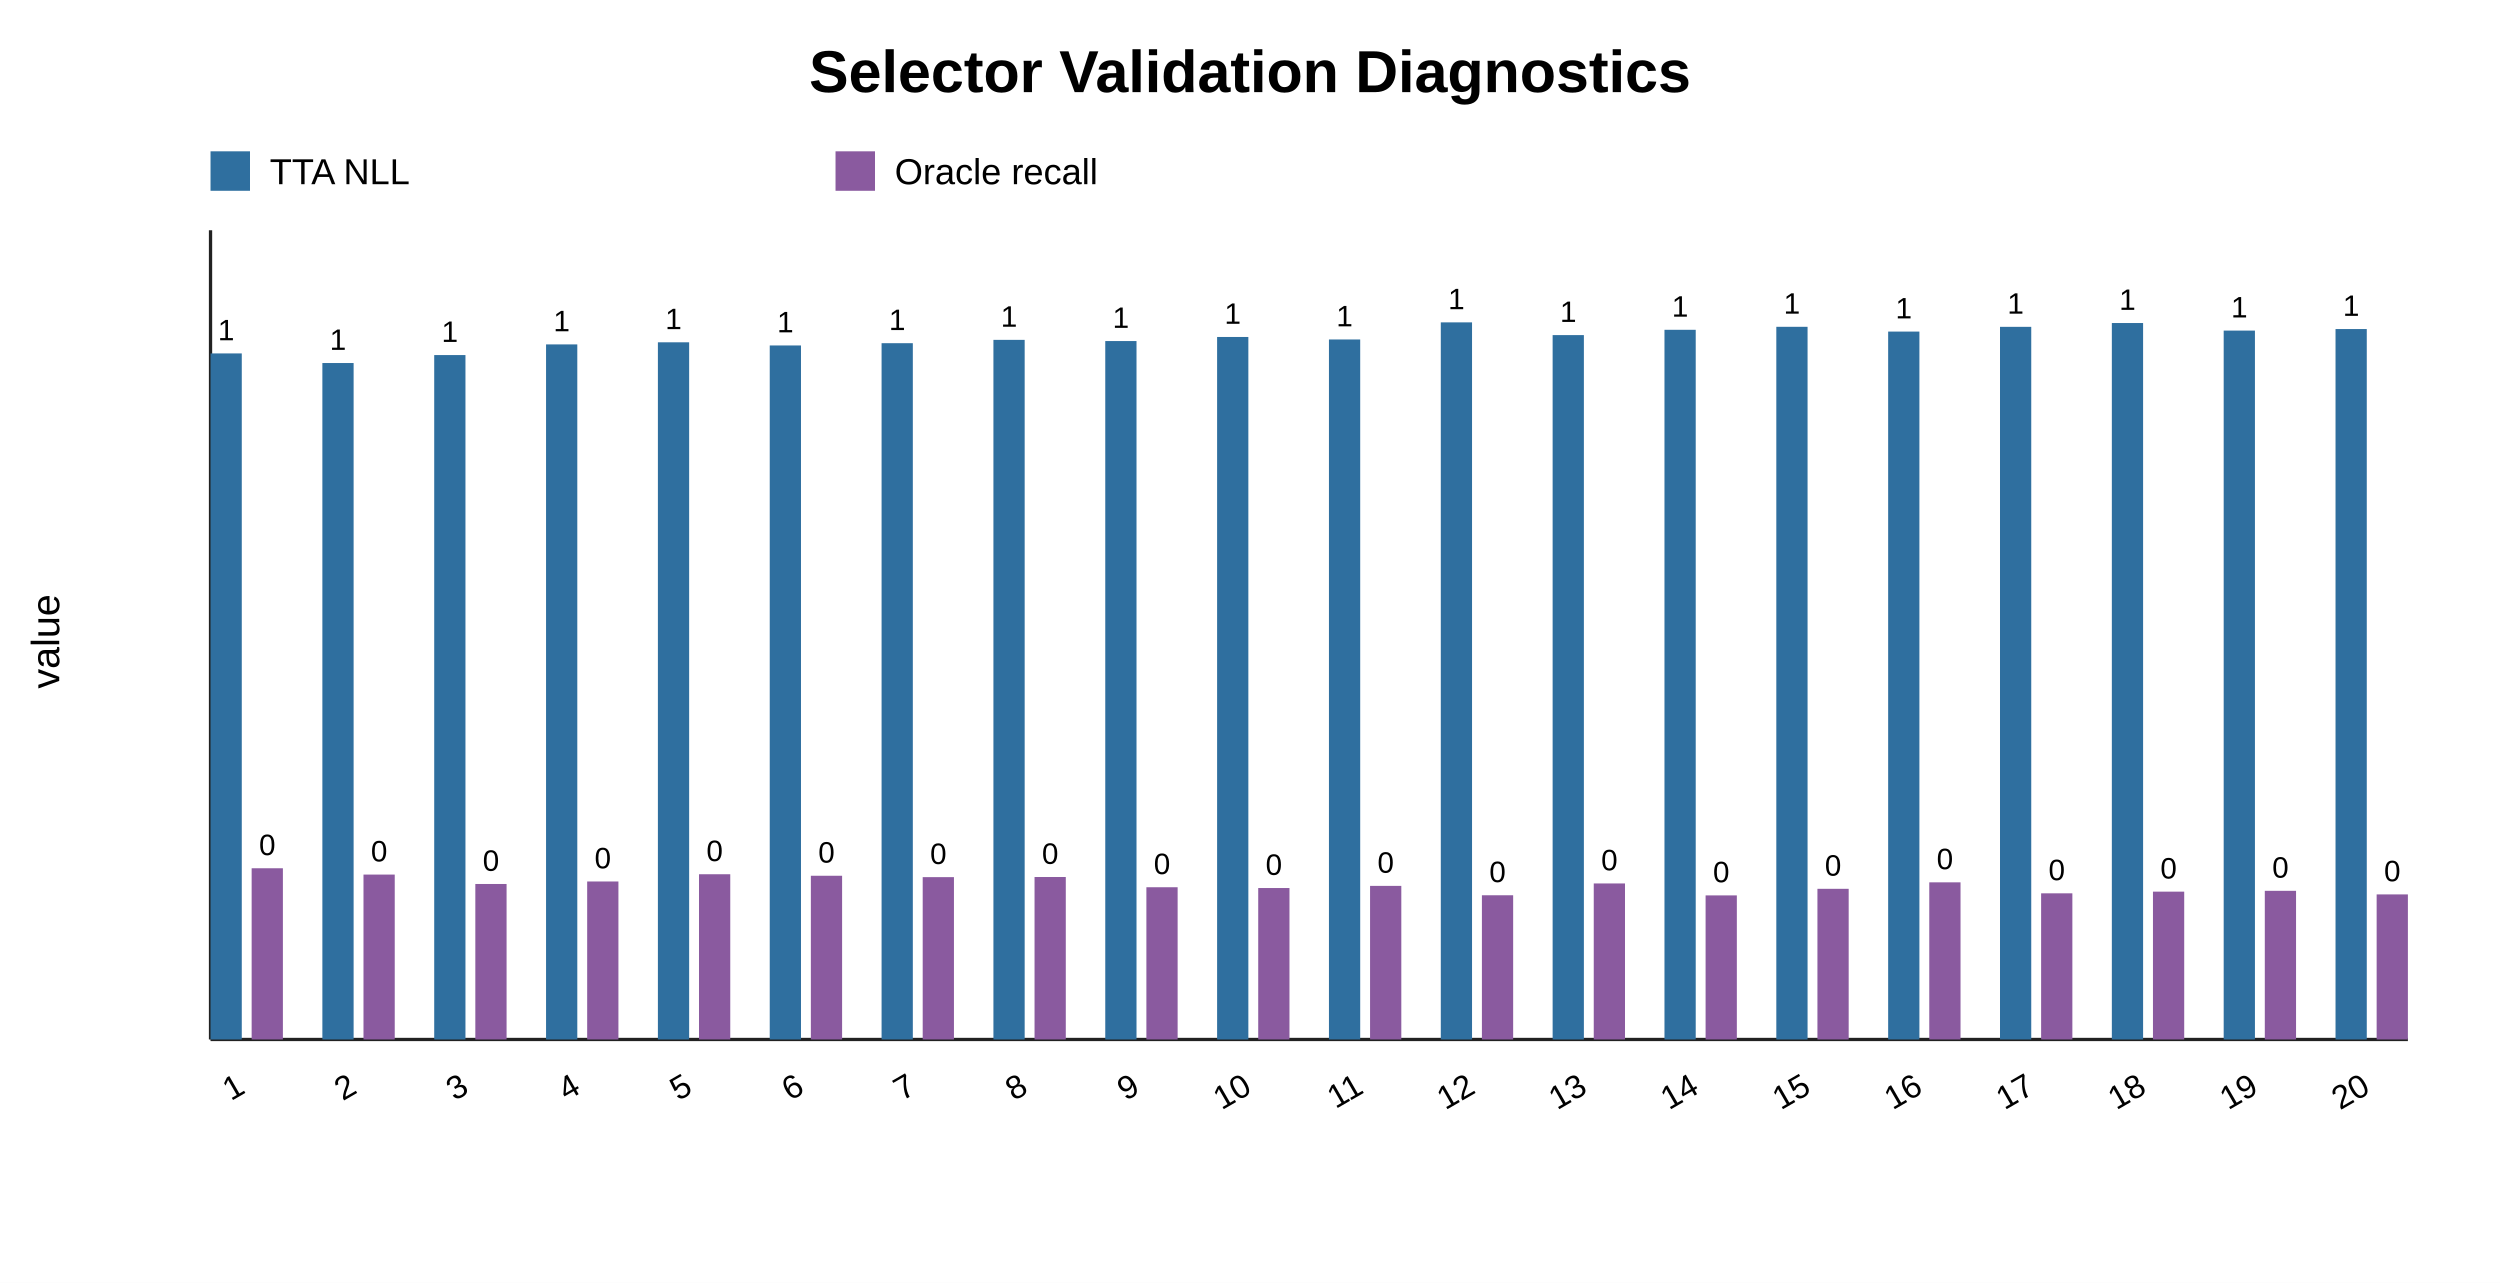
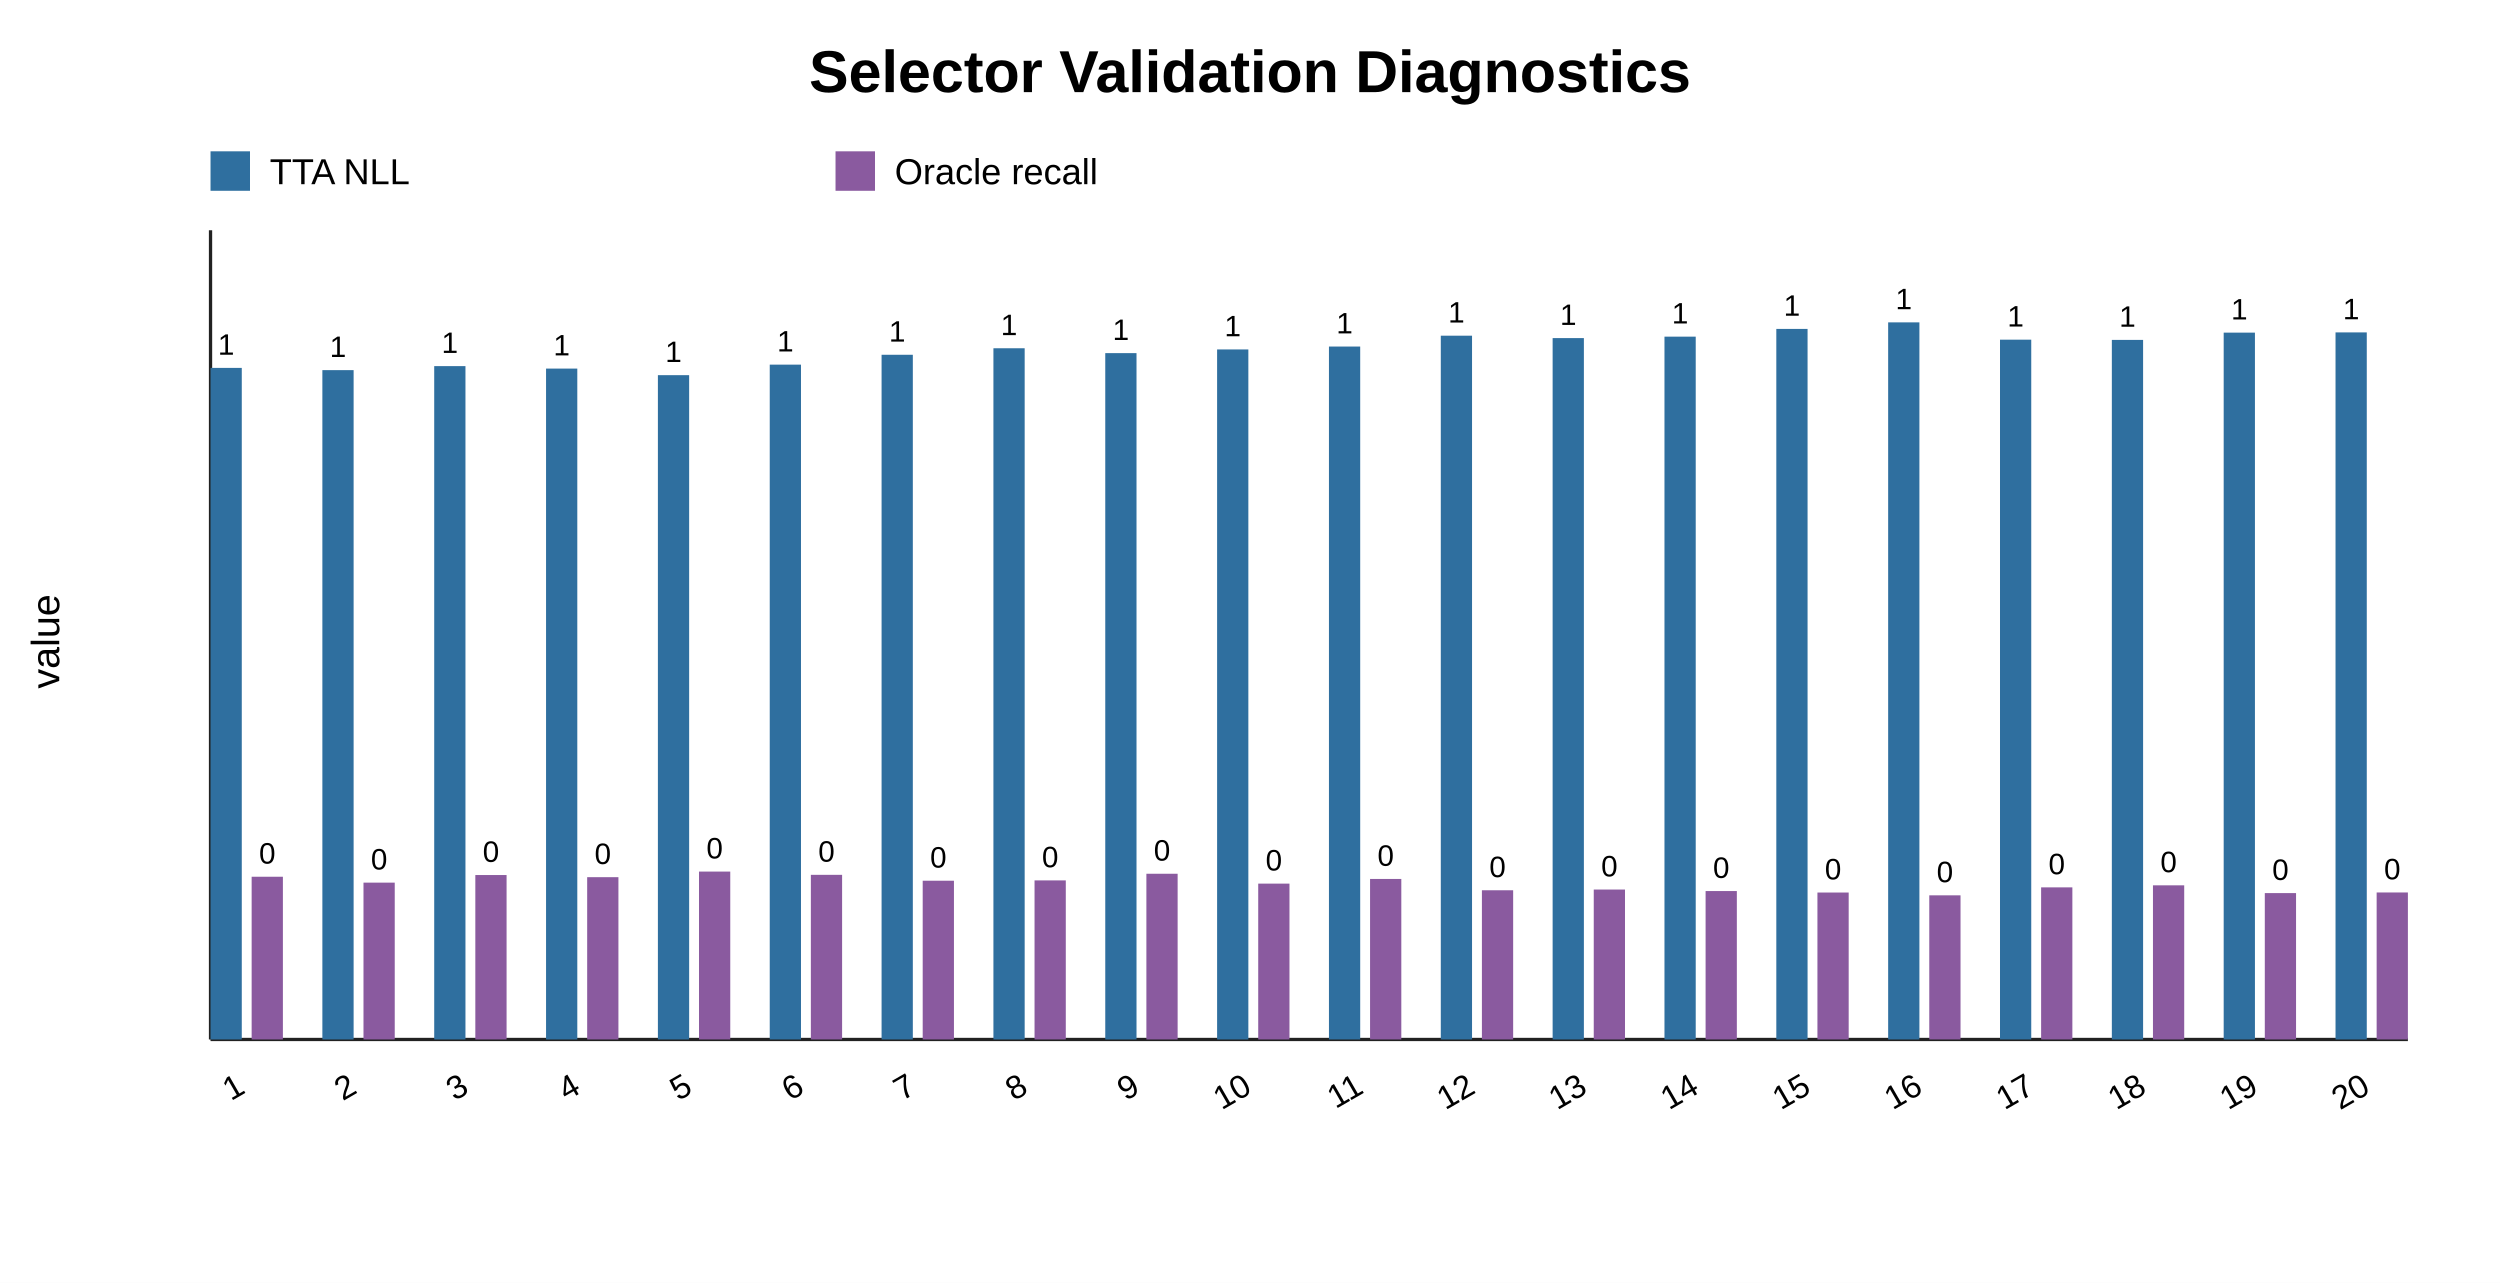
<svg xmlns="http://www.w3.org/2000/svg" width="760" height="390" viewBox="0 0 760 390">
  <rect width="100%" height="100%" fill="#ffffff" />
  <text x="380" y="28" text-anchor="middle" font-family="Arial" font-size="18" font-weight="700">Selector Validation Diagnostics</text>
  <text x="18" y="195" transform="rotate(-90 18 195)" text-anchor="middle" font-family="Arial" font-size="12">value</text>
  <line x1="64" y1="316" x2="732" y2="316" stroke="#222" />
  <line x1="64" y1="70" x2="64" y2="316" stroke="#222" />
  <rect x="64" y="46" width="12" height="12" fill="#2f6f9f" />
  <text x="82" y="56" font-family="Arial" font-size="11">TTA NLL</text>
  <rect x="254" y="46" width="12" height="12" fill="#8a5a9f" />
  <text x="272" y="56" font-family="Arial" font-size="11">Oracle recall</text>
-   <rect x="64.00" y="107.44" width="9.50" height="208.56" fill="#2f6f9f" />
-   <text x="68.75" y="103.44" text-anchor="middle" font-family="Arial" font-size="9">1</text>
-   <rect x="76.50" y="263.95" width="9.50" height="52.05" fill="#8a5a9f" />
-   <text x="81.25" y="259.95" text-anchor="middle" font-family="Arial" font-size="9">0</text>
+   <rect x="64.00" y="111.84" width="9.50" height="204.16" fill="#2f6f9f" />
+   <text x="68.75" y="107.84" text-anchor="middle" font-family="Arial" font-size="9">1</text>
+   <rect x="76.50" y="266.53" width="9.50" height="49.47" fill="#8a5a9f" />
+   <text x="81.25" y="262.53" text-anchor="middle" font-family="Arial" font-size="9">0</text>
  <text x="75.00" y="332" text-anchor="end" font-family="Arial" font-size="10" transform="rotate(-30 75.00 332)">1</text>
-   <rect x="98.00" y="110.36" width="9.50" height="205.64" fill="#2f6f9f" />
-   <text x="102.75" y="106.36" text-anchor="middle" font-family="Arial" font-size="9">1</text>
-   <rect x="110.50" y="265.87" width="9.50" height="50.13" fill="#8a5a9f" />
-   <text x="115.25" y="261.87" text-anchor="middle" font-family="Arial" font-size="9">0</text>
+   <rect x="98.00" y="112.52" width="9.50" height="203.48" fill="#2f6f9f" />
+   <text x="102.75" y="108.52" text-anchor="middle" font-family="Arial" font-size="9">1</text>
+   <rect x="110.50" y="268.32" width="9.50" height="47.68" fill="#8a5a9f" />
+   <text x="115.25" y="264.32" text-anchor="middle" font-family="Arial" font-size="9">0</text>
  <text x="109.00" y="332" text-anchor="end" font-family="Arial" font-size="10" transform="rotate(-30 109.00 332)">2</text>
-   <rect x="132.00" y="107.94" width="9.50" height="208.06" fill="#2f6f9f" />
-   <text x="136.75" y="103.94" text-anchor="middle" font-family="Arial" font-size="9">1</text>
-   <rect x="144.50" y="268.73" width="9.50" height="47.27" fill="#8a5a9f" />
-   <text x="149.25" y="264.73" text-anchor="middle" font-family="Arial" font-size="9">0</text>
+   <rect x="132.00" y="111.30" width="9.50" height="204.70" fill="#2f6f9f" />
+   <text x="136.75" y="107.30" text-anchor="middle" font-family="Arial" font-size="9">1</text>
+   <rect x="144.50" y="266.01" width="9.50" height="49.99" fill="#8a5a9f" />
+   <text x="149.25" y="262.01" text-anchor="middle" font-family="Arial" font-size="9">0</text>
  <text x="143.00" y="332" text-anchor="end" font-family="Arial" font-size="10" transform="rotate(-30 143.00 332)">3</text>
-   <rect x="166.00" y="104.70" width="9.50" height="211.30" fill="#2f6f9f" />
-   <text x="170.75" y="100.70" text-anchor="middle" font-family="Arial" font-size="9">1</text>
-   <rect x="178.50" y="267.97" width="9.50" height="48.03" fill="#8a5a9f" />
-   <text x="183.25" y="263.97" text-anchor="middle" font-family="Arial" font-size="9">0</text>
+   <rect x="166.00" y="112.05" width="9.50" height="203.95" fill="#2f6f9f" />
+   <text x="170.75" y="108.05" text-anchor="middle" font-family="Arial" font-size="9">1</text>
+   <rect x="178.50" y="266.66" width="9.50" height="49.34" fill="#8a5a9f" />
+   <text x="183.25" y="262.66" text-anchor="middle" font-family="Arial" font-size="9">0</text>
  <text x="177.00" y="332" text-anchor="end" font-family="Arial" font-size="10" transform="rotate(-30 177.00 332)">4</text>
-   <rect x="200.00" y="104.06" width="9.50" height="211.94" fill="#2f6f9f" />
-   <text x="204.75" y="100.06" text-anchor="middle" font-family="Arial" font-size="9">1</text>
-   <rect x="212.50" y="265.77" width="9.50" height="50.23" fill="#8a5a9f" />
-   <text x="217.25" y="261.77" text-anchor="middle" font-family="Arial" font-size="9">0</text>
+   <rect x="200.00" y="114.05" width="9.50" height="201.95" fill="#2f6f9f" />
+   <text x="204.75" y="110.05" text-anchor="middle" font-family="Arial" font-size="9">1</text>
+   <rect x="212.50" y="264.96" width="9.50" height="51.04" fill="#8a5a9f" />
+   <text x="217.25" y="260.96" text-anchor="middle" font-family="Arial" font-size="9">0</text>
  <text x="211.00" y="332" text-anchor="end" font-family="Arial" font-size="10" transform="rotate(-30 211.00 332)">5</text>
-   <rect x="234.00" y="105.02" width="9.50" height="210.98" fill="#2f6f9f" />
-   <text x="238.75" y="101.02" text-anchor="middle" font-family="Arial" font-size="9">1</text>
-   <rect x="246.50" y="266.23" width="9.50" height="49.77" fill="#8a5a9f" />
-   <text x="251.25" y="262.23" text-anchor="middle" font-family="Arial" font-size="9">0</text>
+   <rect x="234.00" y="110.85" width="9.50" height="205.15" fill="#2f6f9f" />
+   <text x="238.75" y="106.85" text-anchor="middle" font-family="Arial" font-size="9">1</text>
+   <rect x="246.50" y="265.95" width="9.50" height="50.05" fill="#8a5a9f" />
+   <text x="251.25" y="261.95" text-anchor="middle" font-family="Arial" font-size="9">0</text>
  <text x="245.00" y="332" text-anchor="end" font-family="Arial" font-size="10" transform="rotate(-30 245.00 332)">6</text>
-   <rect x="268.00" y="104.33" width="9.50" height="211.67" fill="#2f6f9f" />
-   <text x="272.75" y="100.33" text-anchor="middle" font-family="Arial" font-size="9">1</text>
-   <rect x="280.50" y="266.65" width="9.50" height="49.35" fill="#8a5a9f" />
-   <text x="285.25" y="262.65" text-anchor="middle" font-family="Arial" font-size="9">0</text>
+   <rect x="268.00" y="107.85" width="9.50" height="208.15" fill="#2f6f9f" />
+   <text x="272.75" y="103.85" text-anchor="middle" font-family="Arial" font-size="9">1</text>
+   <rect x="280.50" y="267.74" width="9.50" height="48.26" fill="#8a5a9f" />
+   <text x="285.25" y="263.74" text-anchor="middle" font-family="Arial" font-size="9">0</text>
  <text x="279.00" y="332" text-anchor="end" font-family="Arial" font-size="10" transform="rotate(-30 279.00 332)">7</text>
-   <rect x="302.00" y="103.32" width="9.50" height="212.68" fill="#2f6f9f" />
-   <text x="306.75" y="99.32" text-anchor="middle" font-family="Arial" font-size="9">1</text>
-   <rect x="314.50" y="266.61" width="9.50" height="49.39" fill="#8a5a9f" />
-   <text x="319.25" y="262.61" text-anchor="middle" font-family="Arial" font-size="9">0</text>
+   <rect x="302.00" y="105.87" width="9.50" height="210.13" fill="#2f6f9f" />
+   <text x="306.75" y="101.87" text-anchor="middle" font-family="Arial" font-size="9">1</text>
+   <rect x="314.50" y="267.64" width="9.50" height="48.36" fill="#8a5a9f" />
+   <text x="319.25" y="263.64" text-anchor="middle" font-family="Arial" font-size="9">0</text>
  <text x="313.00" y="332" text-anchor="end" font-family="Arial" font-size="10" transform="rotate(-30 313.00 332)">8</text>
-   <rect x="336.00" y="103.68" width="9.50" height="212.32" fill="#2f6f9f" />
-   <text x="340.75" y="99.68" text-anchor="middle" font-family="Arial" font-size="9">1</text>
-   <rect x="348.50" y="269.72" width="9.50" height="46.28" fill="#8a5a9f" />
-   <text x="353.25" y="265.72" text-anchor="middle" font-family="Arial" font-size="9">0</text>
+   <rect x="336.00" y="107.35" width="9.50" height="208.65" fill="#2f6f9f" />
+   <text x="340.75" y="103.35" text-anchor="middle" font-family="Arial" font-size="9">1</text>
+   <rect x="348.50" y="265.62" width="9.50" height="50.38" fill="#8a5a9f" />
+   <text x="353.25" y="261.62" text-anchor="middle" font-family="Arial" font-size="9">0</text>
  <text x="347.00" y="332" text-anchor="end" font-family="Arial" font-size="10" transform="rotate(-30 347.00 332)">9</text>
-   <rect x="370.00" y="102.44" width="9.50" height="213.56" fill="#2f6f9f" />
-   <text x="374.75" y="98.44" text-anchor="middle" font-family="Arial" font-size="9">1</text>
-   <rect x="382.50" y="269.96" width="9.50" height="46.04" fill="#8a5a9f" />
-   <text x="387.25" y="265.96" text-anchor="middle" font-family="Arial" font-size="9">0</text>
+   <rect x="370.00" y="106.23" width="9.50" height="209.77" fill="#2f6f9f" />
+   <text x="374.75" y="102.23" text-anchor="middle" font-family="Arial" font-size="9">1</text>
+   <rect x="382.50" y="268.62" width="9.50" height="47.38" fill="#8a5a9f" />
+   <text x="387.25" y="264.62" text-anchor="middle" font-family="Arial" font-size="9">0</text>
  <text x="381.00" y="332" text-anchor="end" font-family="Arial" font-size="10" transform="rotate(-30 381.00 332)">10</text>
-   <rect x="404.00" y="103.20" width="9.50" height="212.80" fill="#2f6f9f" />
-   <text x="408.75" y="99.20" text-anchor="middle" font-family="Arial" font-size="9">1</text>
-   <rect x="416.50" y="269.31" width="9.50" height="46.69" fill="#8a5a9f" />
-   <text x="421.25" y="265.31" text-anchor="middle" font-family="Arial" font-size="9">0</text>
+   <rect x="404.00" y="105.35" width="9.50" height="210.65" fill="#2f6f9f" />
+   <text x="408.75" y="101.35" text-anchor="middle" font-family="Arial" font-size="9">1</text>
+   <rect x="416.50" y="267.20" width="9.50" height="48.80" fill="#8a5a9f" />
+   <text x="421.25" y="263.20" text-anchor="middle" font-family="Arial" font-size="9">0</text>
  <text x="415.00" y="332" text-anchor="end" font-family="Arial" font-size="10" transform="rotate(-30 415.00 332)">11</text>
-   <rect x="438.00" y="98.00" width="9.50" height="218.00" fill="#2f6f9f" />
-   <text x="442.75" y="94.00" text-anchor="middle" font-family="Arial" font-size="9">1</text>
-   <rect x="450.50" y="272.16" width="9.50" height="43.84" fill="#8a5a9f" />
-   <text x="455.25" y="268.16" text-anchor="middle" font-family="Arial" font-size="9">0</text>
+   <rect x="438.00" y="102.05" width="9.50" height="213.95" fill="#2f6f9f" />
+   <text x="442.75" y="98.05" text-anchor="middle" font-family="Arial" font-size="9">1</text>
+   <rect x="450.50" y="270.64" width="9.50" height="45.36" fill="#8a5a9f" />
+   <text x="455.25" y="266.64" text-anchor="middle" font-family="Arial" font-size="9">0</text>
  <text x="449.00" y="332" text-anchor="end" font-family="Arial" font-size="10" transform="rotate(-30 449.00 332)">12</text>
-   <rect x="472.00" y="101.87" width="9.50" height="214.13" fill="#2f6f9f" />
-   <text x="476.75" y="97.87" text-anchor="middle" font-family="Arial" font-size="9">1</text>
-   <rect x="484.50" y="268.57" width="9.50" height="47.43" fill="#8a5a9f" />
-   <text x="489.25" y="264.57" text-anchor="middle" font-family="Arial" font-size="9">0</text>
+   <rect x="472.00" y="102.78" width="9.50" height="213.22" fill="#2f6f9f" />
+   <text x="476.75" y="98.78" text-anchor="middle" font-family="Arial" font-size="9">1</text>
+   <rect x="484.50" y="270.42" width="9.50" height="45.58" fill="#8a5a9f" />
+   <text x="489.25" y="266.42" text-anchor="middle" font-family="Arial" font-size="9">0</text>
  <text x="483.00" y="332" text-anchor="end" font-family="Arial" font-size="10" transform="rotate(-30 483.00 332)">13</text>
-   <rect x="506.00" y="100.26" width="9.50" height="215.74" fill="#2f6f9f" />
-   <text x="510.75" y="96.26" text-anchor="middle" font-family="Arial" font-size="9">1</text>
-   <rect x="518.50" y="272.20" width="9.50" height="43.80" fill="#8a5a9f" />
-   <text x="523.25" y="268.20" text-anchor="middle" font-family="Arial" font-size="9">0</text>
+   <rect x="506.00" y="102.34" width="9.50" height="213.66" fill="#2f6f9f" />
+   <text x="510.75" y="98.34" text-anchor="middle" font-family="Arial" font-size="9">1</text>
+   <rect x="518.50" y="270.88" width="9.50" height="45.12" fill="#8a5a9f" />
+   <text x="523.25" y="266.88" text-anchor="middle" font-family="Arial" font-size="9">0</text>
  <text x="517.00" y="332" text-anchor="end" font-family="Arial" font-size="10" transform="rotate(-30 517.00 332)">14</text>
-   <rect x="540.00" y="99.35" width="9.50" height="216.65" fill="#2f6f9f" />
-   <text x="544.75" y="95.35" text-anchor="middle" font-family="Arial" font-size="9">1</text>
-   <rect x="552.50" y="270.20" width="9.50" height="45.80" fill="#8a5a9f" />
-   <text x="557.25" y="266.20" text-anchor="middle" font-family="Arial" font-size="9">0</text>
+   <rect x="540.00" y="99.99" width="9.50" height="216.01" fill="#2f6f9f" />
+   <text x="544.75" y="95.99" text-anchor="middle" font-family="Arial" font-size="9">1</text>
+   <rect x="552.50" y="271.33" width="9.50" height="44.67" fill="#8a5a9f" />
+   <text x="557.25" y="267.33" text-anchor="middle" font-family="Arial" font-size="9">0</text>
  <text x="551.00" y="332" text-anchor="end" font-family="Arial" font-size="10" transform="rotate(-30 551.00 332)">15</text>
-   <rect x="574.00" y="100.80" width="9.50" height="215.20" fill="#2f6f9f" />
-   <text x="578.75" y="96.80" text-anchor="middle" font-family="Arial" font-size="9">1</text>
-   <rect x="586.50" y="268.23" width="9.50" height="47.77" fill="#8a5a9f" />
-   <text x="591.25" y="264.23" text-anchor="middle" font-family="Arial" font-size="9">0</text>
+   <rect x="574.00" y="98.00" width="9.50" height="218.00" fill="#2f6f9f" />
+   <text x="578.75" y="94.00" text-anchor="middle" font-family="Arial" font-size="9">1</text>
+   <rect x="586.50" y="272.18" width="9.50" height="43.82" fill="#8a5a9f" />
+   <text x="591.25" y="268.18" text-anchor="middle" font-family="Arial" font-size="9">0</text>
  <text x="585.00" y="332" text-anchor="end" font-family="Arial" font-size="10" transform="rotate(-30 585.00 332)">16</text>
-   <rect x="608.00" y="99.36" width="9.50" height="216.64" fill="#2f6f9f" />
-   <text x="612.75" y="95.36" text-anchor="middle" font-family="Arial" font-size="9">1</text>
-   <rect x="620.50" y="271.57" width="9.50" height="44.43" fill="#8a5a9f" />
-   <text x="625.25" y="267.57" text-anchor="middle" font-family="Arial" font-size="9">0</text>
+   <rect x="608.00" y="103.26" width="9.50" height="212.74" fill="#2f6f9f" />
+   <text x="612.75" y="99.26" text-anchor="middle" font-family="Arial" font-size="9">1</text>
+   <rect x="620.50" y="269.76" width="9.50" height="46.24" fill="#8a5a9f" />
+   <text x="625.25" y="265.76" text-anchor="middle" font-family="Arial" font-size="9">0</text>
  <text x="619.00" y="332" text-anchor="end" font-family="Arial" font-size="10" transform="rotate(-30 619.00 332)">17</text>
-   <rect x="642.00" y="98.20" width="9.50" height="217.80" fill="#2f6f9f" />
-   <text x="646.75" y="94.20" text-anchor="middle" font-family="Arial" font-size="9">1</text>
-   <rect x="654.50" y="271.06" width="9.50" height="44.94" fill="#8a5a9f" />
-   <text x="659.25" y="267.06" text-anchor="middle" font-family="Arial" font-size="9">0</text>
+   <rect x="642.00" y="103.33" width="9.50" height="212.67" fill="#2f6f9f" />
+   <text x="646.75" y="99.33" text-anchor="middle" font-family="Arial" font-size="9">1</text>
+   <rect x="654.50" y="269.14" width="9.50" height="46.86" fill="#8a5a9f" />
+   <text x="659.25" y="265.14" text-anchor="middle" font-family="Arial" font-size="9">0</text>
  <text x="653.00" y="332" text-anchor="end" font-family="Arial" font-size="10" transform="rotate(-30 653.00 332)">18</text>
-   <rect x="676.00" y="100.50" width="9.50" height="215.50" fill="#2f6f9f" />
-   <text x="680.75" y="96.50" text-anchor="middle" font-family="Arial" font-size="9">1</text>
-   <rect x="688.50" y="270.81" width="9.50" height="45.19" fill="#8a5a9f" />
-   <text x="693.25" y="266.81" text-anchor="middle" font-family="Arial" font-size="9">0</text>
+   <rect x="676.00" y="101.12" width="9.50" height="214.88" fill="#2f6f9f" />
+   <text x="680.75" y="97.12" text-anchor="middle" font-family="Arial" font-size="9">1</text>
+   <rect x="688.50" y="271.50" width="9.50" height="44.50" fill="#8a5a9f" />
+   <text x="693.25" y="267.50" text-anchor="middle" font-family="Arial" font-size="9">0</text>
  <text x="687.00" y="332" text-anchor="end" font-family="Arial" font-size="10" transform="rotate(-30 687.00 332)">19</text>
-   <rect x="710.00" y="100.03" width="9.50" height="215.97" fill="#2f6f9f" />
-   <text x="714.75" y="96.03" text-anchor="middle" font-family="Arial" font-size="9">1</text>
-   <rect x="722.50" y="271.90" width="9.50" height="44.10" fill="#8a5a9f" />
-   <text x="727.25" y="267.90" text-anchor="middle" font-family="Arial" font-size="9">0</text>
+   <rect x="710.00" y="101.05" width="9.50" height="214.95" fill="#2f6f9f" />
+   <text x="714.75" y="97.05" text-anchor="middle" font-family="Arial" font-size="9">1</text>
+   <rect x="722.50" y="271.31" width="9.50" height="44.69" fill="#8a5a9f" />
+   <text x="727.25" y="267.31" text-anchor="middle" font-family="Arial" font-size="9">0</text>
  <text x="721.00" y="332" text-anchor="end" font-family="Arial" font-size="10" transform="rotate(-30 721.00 332)">20</text>
</svg>
